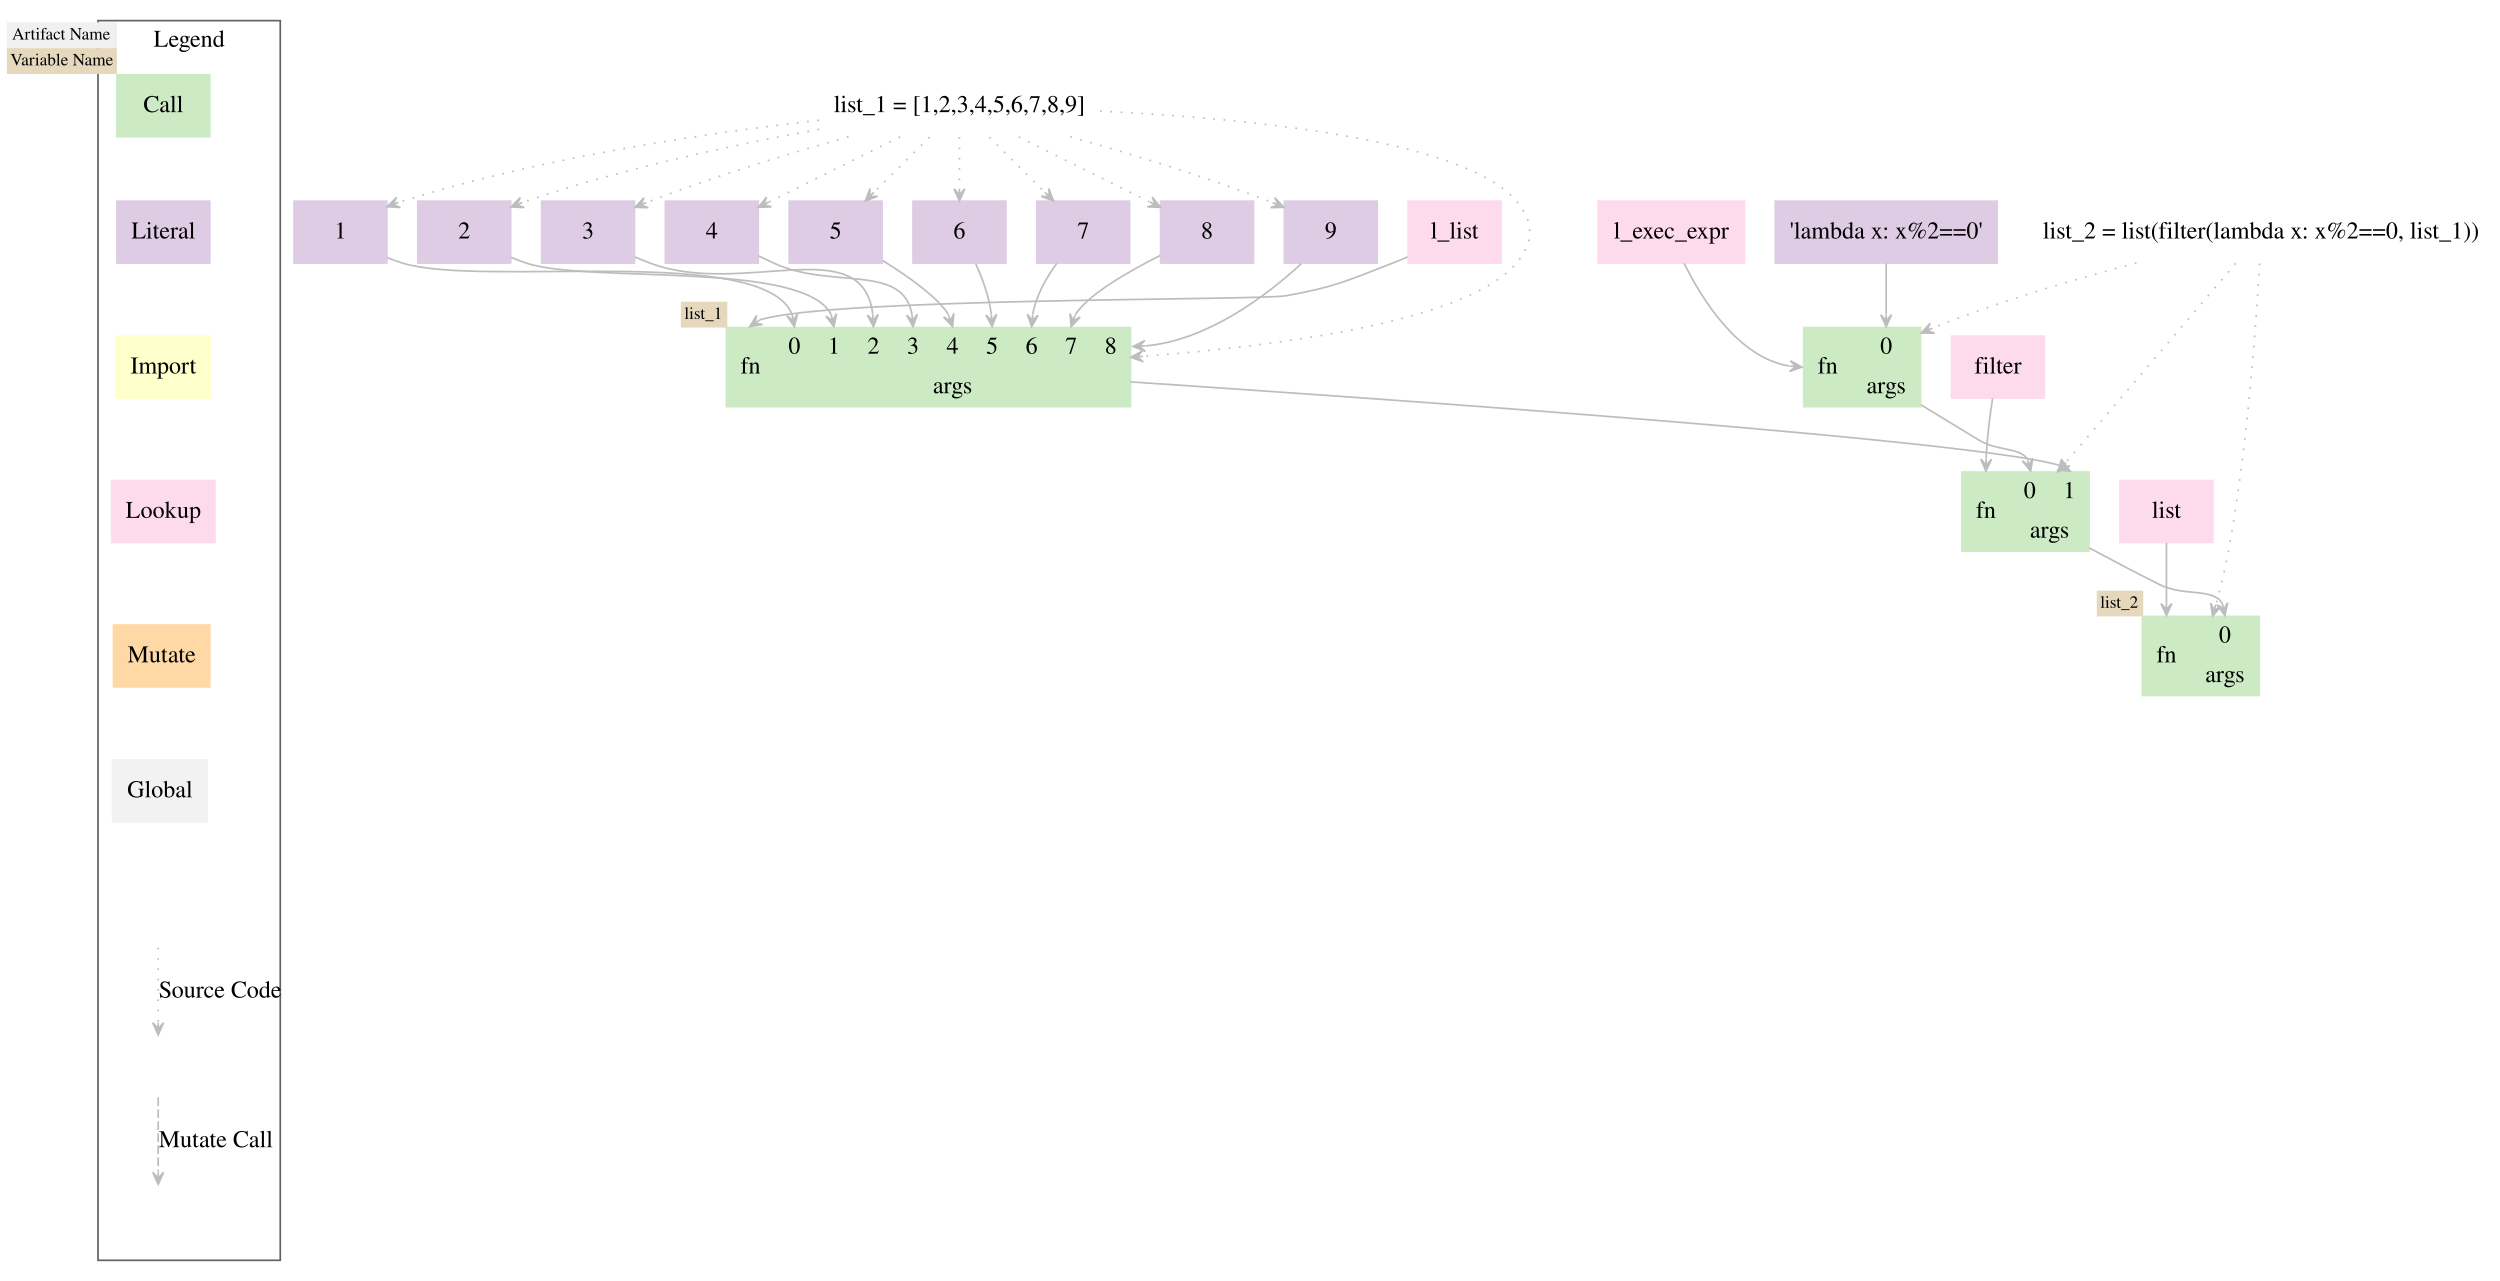
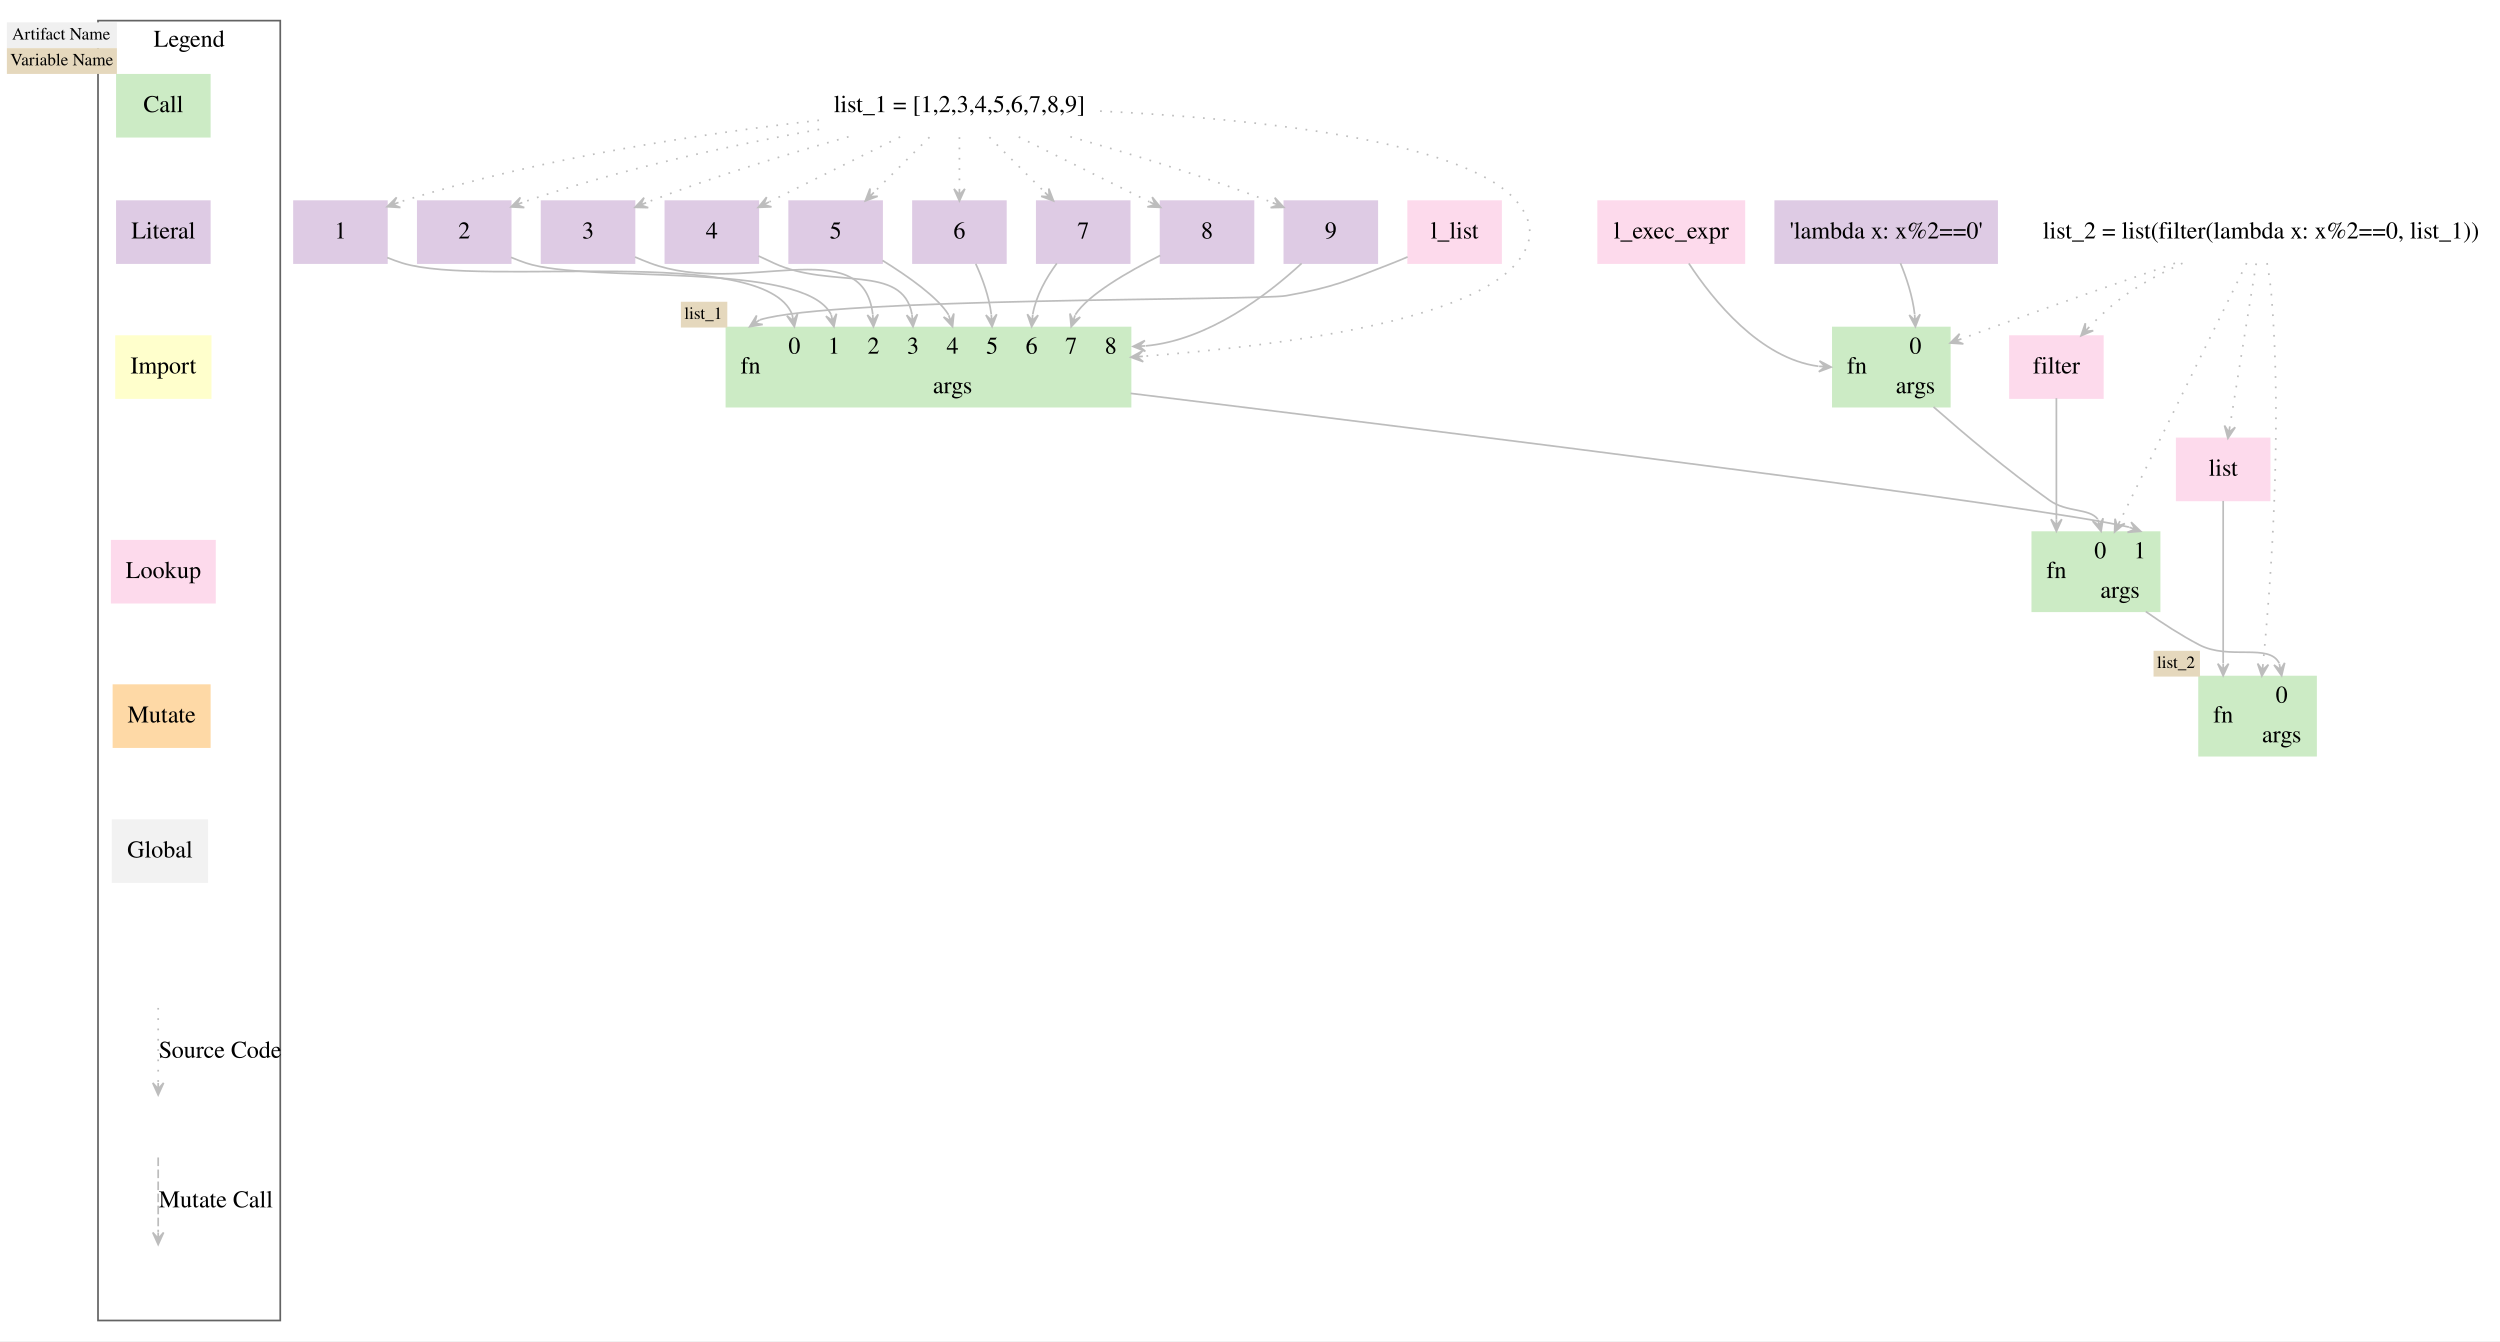
- <svg xmlns="http://www.w3.org/2000/svg" width="1454pt" height="745pt" viewBox="0.00 0.00 1454.00 745.00">
-   <g id="graph0" class="graph" transform="scale(1 1) rotate(0) translate(4 741)">
-     <polygon fill="white" stroke="transparent" points="-4,4 -4,-741 1450,-741 1450,4 -4,4" />
+ <svg xmlns="http://www.w3.org/2000/svg" width="1454pt" height="780pt" viewBox="0.00 0.00 1454.00 780.00">
+   <g id="graph0" class="graph" transform="scale(1 1) rotate(0) translate(4 776)">
+     <polygon fill="white" stroke="transparent" points="-4,4 -4,-776 1450,-776 1450,4 -4,4" />
    <g id="clust1" class="cluster">
-       <polygon fill="none" stroke="#636363" points="53,-8 53,-729 159,-729 159,-8 53,-8" />
-       <text text-anchor="middle" x="106" y="-713.8" font-family="Times,serif" font-size="14.00">Legend</text>
+       <polygon fill="none" stroke="#636363" points="53,-8 53,-764 159,-764 159,-8 53,-8" />
+       <text text-anchor="middle" x="106" y="-748.8" font-family="Times,serif" font-size="14.00">Legend</text>
    </g>
    <g id="node1" class="node">
-       <polygon fill="#ccebc5" stroke="#ccebc5" points="64,-661.5 64,-697.5 118,-697.5 118,-661.5 64,-661.5" />
-       <text text-anchor="middle" x="91" y="-675.8" font-family="Times,serif" font-size="14.00">Call</text>
-       <polygon fill="#f0f0f0" stroke="transparent" points="0,-713 0,-728 64,-728 64,-713 0,-713" />
-       <text text-anchor="start" x="3" y="-718" font-family="Times,serif" font-size="10.00">Artifact Name</text>
-       <polygon fill="#e5d8bd" stroke="transparent" points="0,-698 0,-713 64,-713 64,-698 0,-698" />
-       <text text-anchor="start" x="2" y="-703" font-family="Times,serif" font-size="10.00">Variable Name</text>
+       <polygon fill="#ccebc5" stroke="#ccebc5" points="64,-696.5 64,-732.5 118,-732.5 118,-696.5 64,-696.5" />
+       <text text-anchor="middle" x="91" y="-710.8" font-family="Times,serif" font-size="14.00">Call</text>
+       <polygon fill="#f0f0f0" stroke="transparent" points="0,-748 0,-763 64,-763 64,-748 0,-748" />
+       <text text-anchor="start" x="3" y="-753" font-family="Times,serif" font-size="10.00">Artifact Name</text>
+       <polygon fill="#e5d8bd" stroke="transparent" points="0,-733 0,-748 64,-748 64,-733 0,-733" />
+       <text text-anchor="start" x="2" y="-738" font-family="Times,serif" font-size="10.00">Variable Name</text>
    </g>
    <g id="node2" class="node">
-       <polygon fill="#decbe4" stroke="#decbe4" points="118,-624 64,-624 64,-588 118,-588 118,-624" />
-       <text text-anchor="middle" x="91" y="-602.3" font-family="Times,serif" font-size="14.00">Literal</text>
+       <polygon fill="#decbe4" stroke="#decbe4" points="118,-659 64,-659 64,-623 118,-623 118,-659" />
+       <text text-anchor="middle" x="91" y="-637.3" font-family="Times,serif" font-size="14.00">Literal</text>
    </g>
    <g id="node3" class="node">
-       <polygon fill="#ffffcc" stroke="#ffffcc" points="118.5,-545.5 63.5,-545.5 63.5,-509.5 118.5,-509.5 118.5,-545.5" />
-       <text text-anchor="middle" x="91" y="-523.8" font-family="Times,serif" font-size="14.00">Import</text>
+       <polygon fill="#ffffcc" stroke="#ffffcc" points="118.5,-580.5 63.5,-580.5 63.5,-544.5 118.5,-544.5 118.5,-580.5" />
+       <text text-anchor="middle" x="91" y="-558.8" font-family="Times,serif" font-size="14.00">Import</text>
    </g>
    <g id="node4" class="node">
      <polygon fill="#fddaec" stroke="#fddaec" points="121,-461.5 61,-461.5 61,-425.5 121,-425.5 121,-461.5" />
      <text text-anchor="middle" x="91" y="-439.8" font-family="Times,serif" font-size="14.00">Lookup</text>
    </g>
    <g id="node5" class="node">
      <polygon fill="#fed9a6" stroke="#fed9a6" points="62,-341.5 62,-377.5 118,-377.5 118,-341.5 62,-341.5" />
      <text text-anchor="middle" x="90" y="-355.8" font-family="Times,serif" font-size="14.00">Mutate</text>
    </g>
    <g id="node6" class="node">
      <polygon fill="#f2f2f2" stroke="#f2f2f2" points="116.5,-299 61.5,-299 61.5,-263 116.5,-263 116.5,-299" />
      <text text-anchor="middle" x="89" y="-277.3" font-family="Times,serif" font-size="14.00">Global</text>
    </g>
    <g id="edge7" class="edge">
      <path fill="none" stroke="#bdbdbd" stroke-dasharray="1,5" d="M88,-189.8C88,-177.36 88,-160.36 88,-146.5" />
      <polygon fill="#bdbdbd" stroke="#bdbdbd" points="88,-139.18 91.15,-146.18 88,-142.68 88,-146.18 88,-146.18 88,-146.18 88,-142.68 84.85,-146.18 88,-139.18 88,-139.18" />
      <text text-anchor="middle" x="124" y="-160.8" font-family="Times,serif" font-size="14.00">Source Code</text>
    </g>
    <g id="edge8" class="edge">
      <path fill="none" stroke="#bdbdbd" stroke-dasharray="5,2" d="M88,-102.8C88,-90.36 88,-73.36 88,-59.5" />
      <polygon fill="#bdbdbd" stroke="#bdbdbd" points="88,-52.18 91.15,-59.18 88,-55.68 88,-59.18 88,-59.18 88,-59.18 88,-55.68 84.85,-59.18 88,-52.18 88,-52.18" />
      <text text-anchor="middle" x="121.5" y="-73.8" font-family="Times,serif" font-size="14.00">Mutate Call</text>
    </g>
    <g id="node10" class="node">
-       <polygon fill="#decbe4" stroke="#decbe4" points="221,-624 167,-624 167,-588 221,-588 221,-624" />
-       <text text-anchor="middle" x="194" y="-602.3" font-family="Times,serif" font-size="14.00">1</text>
+       <polygon fill="#decbe4" stroke="#decbe4" points="221,-659 167,-659 167,-623 221,-623 221,-659" />
+       <text text-anchor="middle" x="194" y="-637.3" font-family="Times,serif" font-size="14.00">1</text>
    </g>
    <g id="node20" class="node">
-       <polygon fill="#ccebc5" stroke="#ccebc5" points="418.5,-504.5 418.5,-550.5 653.5,-550.5 653.5,-504.5 418.5,-504.5" />
-       <text text-anchor="middle" x="432.5" y="-523.8" font-family="Times,serif" font-size="14.00">fn</text>
-       <polyline fill="none" stroke="#ccebc5" points="446.5,-504.5 446.5,-550.5 " />
-       <text text-anchor="middle" x="458" y="-535.3" font-family="Times,serif" font-size="14.00">0</text>
-       <polyline fill="none" stroke="#ccebc5" points="469.5,-527.5 469.5,-550.5 " />
-       <text text-anchor="middle" x="481" y="-535.3" font-family="Times,serif" font-size="14.00">1</text>
-       <polyline fill="none" stroke="#ccebc5" points="492.5,-527.5 492.5,-550.5 " />
-       <text text-anchor="middle" x="504" y="-535.3" font-family="Times,serif" font-size="14.00">2</text>
-       <polyline fill="none" stroke="#ccebc5" points="515.5,-527.5 515.5,-550.5 " />
-       <text text-anchor="middle" x="527" y="-535.3" font-family="Times,serif" font-size="14.00">3</text>
-       <polyline fill="none" stroke="#ccebc5" points="538.5,-527.5 538.5,-550.5 " />
-       <text text-anchor="middle" x="550" y="-535.3" font-family="Times,serif" font-size="14.00">4</text>
-       <polyline fill="none" stroke="#ccebc5" points="561.5,-527.5 561.5,-550.5 " />
-       <text text-anchor="middle" x="573" y="-535.3" font-family="Times,serif" font-size="14.00">5</text>
-       <polyline fill="none" stroke="#ccebc5" points="584.5,-527.5 584.5,-550.5 " />
-       <text text-anchor="middle" x="596" y="-535.3" font-family="Times,serif" font-size="14.00">6</text>
-       <polyline fill="none" stroke="#ccebc5" points="607.5,-527.5 607.5,-550.5 " />
-       <text text-anchor="middle" x="619" y="-535.3" font-family="Times,serif" font-size="14.00">7</text>
-       <polyline fill="none" stroke="#ccebc5" points="630.5,-527.5 630.5,-550.5 " />
-       <text text-anchor="middle" x="642" y="-535.3" font-family="Times,serif" font-size="14.00">8</text>
-       <polyline fill="none" stroke="#ccebc5" points="446.5,-527.5 653.5,-527.5 " />
-       <text text-anchor="middle" x="550" y="-512.3" font-family="Times,serif" font-size="14.00">args</text>
-       <polygon fill="#e5d8bd" stroke="transparent" points="392,-550.5 392,-565.5 419,-565.5 419,-550.5 392,-550.5" />
-       <text text-anchor="start" x="394" y="-555.5" font-family="Times,serif" font-size="10.00">list_1</text>
+       <polygon fill="#ccebc5" stroke="#ccebc5" points="418.5,-539.5 418.5,-585.5 653.5,-585.5 653.5,-539.5 418.5,-539.5" />
+       <text text-anchor="middle" x="432.5" y="-558.8" font-family="Times,serif" font-size="14.00">fn</text>
+       <polyline fill="none" stroke="#ccebc5" points="446.5,-539.5 446.5,-585.5 " />
+       <text text-anchor="middle" x="458" y="-570.3" font-family="Times,serif" font-size="14.00">0</text>
+       <polyline fill="none" stroke="#ccebc5" points="469.5,-562.5 469.5,-585.5 " />
+       <text text-anchor="middle" x="481" y="-570.3" font-family="Times,serif" font-size="14.00">1</text>
+       <polyline fill="none" stroke="#ccebc5" points="492.5,-562.5 492.5,-585.5 " />
+       <text text-anchor="middle" x="504" y="-570.3" font-family="Times,serif" font-size="14.00">2</text>
+       <polyline fill="none" stroke="#ccebc5" points="515.5,-562.5 515.5,-585.5 " />
+       <text text-anchor="middle" x="527" y="-570.3" font-family="Times,serif" font-size="14.00">3</text>
+       <polyline fill="none" stroke="#ccebc5" points="538.5,-562.5 538.5,-585.5 " />
+       <text text-anchor="middle" x="550" y="-570.3" font-family="Times,serif" font-size="14.00">4</text>
+       <polyline fill="none" stroke="#ccebc5" points="561.5,-562.5 561.5,-585.5 " />
+       <text text-anchor="middle" x="573" y="-570.3" font-family="Times,serif" font-size="14.00">5</text>
+       <polyline fill="none" stroke="#ccebc5" points="584.5,-562.5 584.5,-585.5 " />
+       <text text-anchor="middle" x="596" y="-570.3" font-family="Times,serif" font-size="14.00">6</text>
+       <polyline fill="none" stroke="#ccebc5" points="607.5,-562.5 607.5,-585.5 " />
+       <text text-anchor="middle" x="619" y="-570.3" font-family="Times,serif" font-size="14.00">7</text>
+       <polyline fill="none" stroke="#ccebc5" points="630.5,-562.5 630.5,-585.5 " />
+       <text text-anchor="middle" x="642" y="-570.3" font-family="Times,serif" font-size="14.00">8</text>
+       <polyline fill="none" stroke="#ccebc5" points="446.5,-562.5 653.5,-562.5 " />
+       <text text-anchor="middle" x="550" y="-547.3" font-family="Times,serif" font-size="14.00">args</text>
+       <polygon fill="#e5d8bd" stroke="transparent" points="392,-585.5 392,-600.5 419,-600.5 419,-585.5 392,-585.5" />
+       <text text-anchor="start" x="394" y="-590.5" font-family="Times,serif" font-size="10.00">list_1</text>
    </g>
    <g id="edge10" class="edge">
-       <path fill="none" stroke="#bdbdbd" d="M221.2,-591.19C224.13,-590 227.1,-588.9 230,-588 276.63,-573.52 440.83,-599.55 456.76,-557.96" />
-       <polygon fill="#bdbdbd" stroke="#bdbdbd" points="458,-551 459.87,-558.45 457.38,-554.45 456.77,-557.89 456.77,-557.89 456.77,-557.89 457.38,-554.45 453.67,-557.34 458,-551 458,-551" />
+       <path fill="none" stroke="#bdbdbd" d="M221.2,-626.19C224.13,-625 227.1,-623.9 230,-623 276.63,-608.52 440.83,-634.55 456.76,-592.96" />
+       <polygon fill="#bdbdbd" stroke="#bdbdbd" points="458,-586 459.87,-593.45 457.38,-589.45 456.77,-592.89 456.77,-592.89 456.77,-592.89 457.38,-589.45 453.67,-592.34 458,-586 458,-586" />
    </g>
    <g id="node11" class="node">
-       <polygon fill="#decbe4" stroke="#decbe4" points="293,-624 239,-624 239,-588 293,-588 293,-624" />
-       <text text-anchor="middle" x="266" y="-602.3" font-family="Times,serif" font-size="14.00">2</text>
+       <polygon fill="#decbe4" stroke="#decbe4" points="293,-659 239,-659 239,-623 293,-623 293,-659" />
+       <text text-anchor="middle" x="266" y="-637.3" font-family="Times,serif" font-size="14.00">2</text>
    </g>
    <g id="edge11" class="edge">
-       <path fill="none" stroke="#bdbdbd" d="M293.24,-591.32C296.16,-590.1 299.12,-588.96 302,-588 338.12,-575.93 463.84,-589.67 479.41,-557.97" />
-       <polygon fill="#bdbdbd" stroke="#bdbdbd" points="481,-551 482.52,-558.52 480.22,-554.41 479.45,-557.83 479.45,-557.83 479.45,-557.83 480.22,-554.41 476.37,-557.13 481,-551 481,-551" />
+       <path fill="none" stroke="#bdbdbd" d="M293.24,-626.32C296.16,-625.1 299.12,-623.96 302,-623 338.12,-610.93 463.84,-624.67 479.41,-592.97" />
+       <polygon fill="#bdbdbd" stroke="#bdbdbd" points="481,-586 482.52,-593.52 480.22,-589.41 479.45,-592.83 479.45,-592.83 479.45,-592.83 480.22,-589.41 476.37,-592.13 481,-586 481,-586" />
    </g>
    <g id="node12" class="node">
-       <polygon fill="#decbe4" stroke="#decbe4" points="365,-624 311,-624 311,-588 365,-588 365,-624" />
-       <text text-anchor="middle" x="338" y="-602.3" font-family="Times,serif" font-size="14.00">3</text>
+       <polygon fill="#decbe4" stroke="#decbe4" points="365,-659 311,-659 311,-623 365,-623 365,-659" />
+       <text text-anchor="middle" x="338" y="-637.3" font-family="Times,serif" font-size="14.00">3</text>
    </g>
    <g id="edge12" class="edge">
-       <path fill="none" stroke="#bdbdbd" d="M365.32,-591.53C368.22,-590.27 371.15,-589.07 374,-588 427.82,-567.79 497.69,-607.4 503.6,-558.18" />
-       <polygon fill="#bdbdbd" stroke="#bdbdbd" points="504,-551 506.75,-558.16 503.8,-554.49 503.61,-557.99 503.61,-557.99 503.61,-557.99 503.8,-554.49 500.46,-557.81 504,-551 504,-551" />
+       <path fill="none" stroke="#bdbdbd" d="M365.32,-626.53C368.22,-625.27 371.15,-624.07 374,-623 427.82,-602.79 497.69,-642.4 503.6,-593.18" />
+       <polygon fill="#bdbdbd" stroke="#bdbdbd" points="504,-586 506.75,-593.16 503.8,-589.49 503.61,-592.99 503.61,-592.99 503.61,-592.99 503.8,-589.49 500.46,-592.81 504,-586 504,-586" />
    </g>
    <g id="node13" class="node">
-       <polygon fill="#decbe4" stroke="#decbe4" points="437,-624 383,-624 383,-588 437,-588 437,-624" />
-       <text text-anchor="middle" x="410" y="-602.3" font-family="Times,serif" font-size="14.00">4</text>
+       <polygon fill="#decbe4" stroke="#decbe4" points="437,-659 383,-659 383,-623 437,-623 437,-659" />
+       <text text-anchor="middle" x="410" y="-637.3" font-family="Times,serif" font-size="14.00">4</text>
    </g>
    <g id="edge13" class="edge">
-       <path fill="none" stroke="#bdbdbd" d="M437.11,-592.15C440.11,-590.75 443.12,-589.34 446,-588 479.51,-572.43 521.05,-588.18 526.42,-558.13" />
-       <polygon fill="#bdbdbd" stroke="#bdbdbd" points="527,-551 529.57,-558.23 526.72,-554.49 526.43,-557.98 526.43,-557.98 526.43,-557.98 526.72,-554.49 523.29,-557.72 527,-551 527,-551" />
+       <path fill="none" stroke="#bdbdbd" d="M437.11,-627.15C440.11,-625.75 443.12,-624.34 446,-623 479.51,-607.43 521.05,-623.18 526.42,-593.13" />
+       <polygon fill="#bdbdbd" stroke="#bdbdbd" points="527,-586 529.57,-593.23 526.72,-589.49 526.43,-592.98 526.43,-592.98 526.43,-592.98 526.72,-589.49 523.29,-592.72 527,-586 527,-586" />
    </g>
    <g id="node14" class="node">
-       <polygon fill="#decbe4" stroke="#decbe4" points="509,-624 455,-624 455,-588 509,-588 509,-624" />
-       <text text-anchor="middle" x="482" y="-602.3" font-family="Times,serif" font-size="14.00">5</text>
+       <polygon fill="#decbe4" stroke="#decbe4" points="509,-659 455,-659 455,-623 509,-623 509,-659" />
+       <text text-anchor="middle" x="482" y="-637.3" font-family="Times,serif" font-size="14.00">5</text>
    </g>
    <g id="edge14" class="edge">
-       <path fill="none" stroke="#bdbdbd" d="M509.27,-589.51C524.49,-580.09 541.59,-567.97 547.69,-557.9" />
-       <polygon fill="#bdbdbd" stroke="#bdbdbd" points="550,-551 550.76,-558.64 548.89,-554.32 547.78,-557.64 547.78,-557.64 547.78,-557.64 548.89,-554.32 544.79,-556.64 550,-551 550,-551" />
+       <path fill="none" stroke="#bdbdbd" d="M509.27,-624.51C524.49,-615.09 541.59,-602.97 547.69,-592.9" />
+       <polygon fill="#bdbdbd" stroke="#bdbdbd" points="550,-586 550.76,-593.64 548.89,-589.32 547.78,-592.64 547.78,-592.64 547.78,-592.64 548.89,-589.32 544.79,-591.64 550,-586 550,-586" />
    </g>
    <g id="node15" class="node">
-       <polygon fill="#decbe4" stroke="#decbe4" points="581,-624 527,-624 527,-588 581,-588 581,-624" />
-       <text text-anchor="middle" x="554" y="-602.3" font-family="Times,serif" font-size="14.00">6</text>
+       <polygon fill="#decbe4" stroke="#decbe4" points="581,-659 527,-659 527,-623 581,-623 581,-659" />
+       <text text-anchor="middle" x="554" y="-637.3" font-family="Times,serif" font-size="14.00">6</text>
    </g>
    <g id="edge15" class="edge">
-       <path fill="none" stroke="#bdbdbd" d="M563.5,-587.54C567.36,-579.16 571.22,-568.67 572.53,-558.21" />
-       <polygon fill="#bdbdbd" stroke="#bdbdbd" points="573,-551 575.69,-558.19 572.77,-554.49 572.54,-557.99 572.54,-557.99 572.54,-557.99 572.77,-554.49 569.4,-557.78 573,-551 573,-551" />
+       <path fill="none" stroke="#bdbdbd" d="M563.5,-622.54C567.36,-614.16 571.22,-603.67 572.53,-593.21" />
+       <polygon fill="#bdbdbd" stroke="#bdbdbd" points="573,-586 575.69,-593.19 572.77,-589.49 572.54,-592.99 572.54,-592.99 572.54,-592.99 572.77,-589.49 569.4,-592.78 573,-586 573,-586" />
    </g>
    <g id="node16" class="node">
-       <polygon fill="#decbe4" stroke="#decbe4" points="653,-624 599,-624 599,-588 653,-588 653,-624" />
-       <text text-anchor="middle" x="626" y="-602.3" font-family="Times,serif" font-size="14.00">7</text>
+       <polygon fill="#decbe4" stroke="#decbe4" points="653,-659 599,-659 599,-623 653,-623 653,-659" />
+       <text text-anchor="middle" x="626" y="-637.3" font-family="Times,serif" font-size="14.00">7</text>
    </g>
    <g id="edge16" class="edge">
-       <path fill="none" stroke="#bdbdbd" d="M610.65,-587.82C604.59,-579.61 598.62,-569.18 596.66,-558.25" />
-       <polygon fill="#bdbdbd" stroke="#bdbdbd" points="596,-551 599.77,-557.68 596.32,-554.49 596.64,-557.97 596.64,-557.97 596.64,-557.97 596.32,-554.49 593.5,-558.26 596,-551 596,-551" />
+       <path fill="none" stroke="#bdbdbd" d="M610.65,-622.82C604.59,-614.61 598.62,-604.18 596.66,-593.25" />
+       <polygon fill="#bdbdbd" stroke="#bdbdbd" points="596,-586 599.77,-592.68 596.32,-589.49 596.64,-592.97 596.64,-592.97 596.64,-592.97 596.32,-589.49 593.5,-593.26 596,-586 596,-586" />
    </g>
    <g id="node17" class="node">
-       <polygon fill="#decbe4" stroke="#decbe4" points="725,-624 671,-624 671,-588 725,-588 725,-624" />
-       <text text-anchor="middle" x="698" y="-602.3" font-family="Times,serif" font-size="14.00">8</text>
+       <polygon fill="#decbe4" stroke="#decbe4" points="725,-659 671,-659 671,-623 725,-623 725,-659" />
+       <text text-anchor="middle" x="698" y="-637.3" font-family="Times,serif" font-size="14.00">8</text>
    </g>
    <g id="edge17" class="edge">
-       <path fill="none" stroke="#bdbdbd" d="M670.81,-592.43C651.89,-582.93 628.77,-569.58 621.39,-557.96" />
-       <polygon fill="#bdbdbd" stroke="#bdbdbd" points="619,-551 624.25,-556.6 620.14,-554.31 621.27,-557.62 621.27,-557.62 621.27,-557.62 620.14,-554.31 618.29,-558.64 619,-551 619,-551" />
+       <path fill="none" stroke="#bdbdbd" d="M670.81,-627.43C651.89,-617.93 628.77,-604.58 621.39,-592.96" />
+       <polygon fill="#bdbdbd" stroke="#bdbdbd" points="619,-586 624.25,-591.6 620.14,-589.31 621.27,-592.62 621.27,-592.62 621.27,-592.62 620.14,-589.31 618.29,-593.64 619,-586 619,-586" />
    </g>
    <g id="node18" class="node">
-       <polygon fill="#decbe4" stroke="#decbe4" points="797,-624 743,-624 743,-588 797,-588 797,-624" />
-       <text text-anchor="middle" x="770" y="-602.3" font-family="Times,serif" font-size="14.00">9</text>
+       <polygon fill="#decbe4" stroke="#decbe4" points="797,-659 743,-659 743,-623 797,-623 797,-659" />
+       <text text-anchor="middle" x="770" y="-637.3" font-family="Times,serif" font-size="14.00">9</text>
    </g>
    <g id="edge18" class="edge">
-       <path fill="none" stroke="#bdbdbd" d="M753.01,-587.79C733.27,-569.6 698.73,-543.07 662.31,-539.83" />
-       <polygon fill="#bdbdbd" stroke="#bdbdbd" points="655,-539.5 662.13,-536.67 658.5,-539.66 661.99,-539.82 661.99,-539.82 661.99,-539.82 658.5,-539.66 661.85,-542.96 655,-539.5 655,-539.5" />
+       <path fill="none" stroke="#bdbdbd" d="M753.01,-622.79C733.27,-604.6 698.73,-578.07 662.31,-574.83" />
+       <polygon fill="#bdbdbd" stroke="#bdbdbd" points="655,-574.5 662.13,-571.67 658.5,-574.66 661.99,-574.82 661.99,-574.82 661.99,-574.82 658.5,-574.66 661.85,-577.96 655,-574.5 655,-574.5" />
    </g>
    <g id="node19" class="node">
-       <polygon fill="#fddaec" stroke="#fddaec" points="869,-624 815,-624 815,-588 869,-588 869,-624" />
-       <text text-anchor="middle" x="842" y="-602.3" font-family="Times,serif" font-size="14.00">l_list</text>
+       <polygon fill="#fddaec" stroke="#fddaec" points="869,-659 815,-659 815,-623 869,-623 869,-659" />
+       <text text-anchor="middle" x="842" y="-637.3" font-family="Times,serif" font-size="14.00">l_list</text>
    </g>
    <g id="edge9" class="edge">
-       <path fill="none" stroke="#bdbdbd" d="M814.66,-591.59C811.76,-590.32 808.84,-589.1 806,-588 779.12,-577.6 772.37,-574.09 744,-569 728.35,-566.19 479.58,-567.99 437.9,-554.97" />
-       <polygon fill="#bdbdbd" stroke="#bdbdbd" points="432,-551 439.57,-552.29 434.9,-552.95 437.81,-554.91 437.81,-554.91 437.81,-554.91 434.9,-552.95 436.05,-557.52 432,-551 432,-551" />
+       <path fill="none" stroke="#bdbdbd" d="M814.66,-626.59C811.76,-625.32 808.84,-624.1 806,-623 779.12,-612.6 772.37,-609.09 744,-604 728.35,-601.19 479.58,-602.99 437.9,-589.97" />
+       <polygon fill="#bdbdbd" stroke="#bdbdbd" points="432,-586 439.57,-587.29 434.9,-587.95 437.81,-589.91 437.81,-589.91 437.81,-589.91 434.9,-587.95 436.05,-592.52 432,-586 432,-586" />
    </g>
    <g id="node25" class="node">
-       <polygon fill="#ccebc5" stroke="#ccebc5" points="1137,-420.5 1137,-466.5 1211,-466.5 1211,-420.5 1137,-420.5" />
-       <text text-anchor="middle" x="1151" y="-439.8" font-family="Times,serif" font-size="14.00">fn</text>
-       <polyline fill="none" stroke="#ccebc5" points="1165,-420.5 1165,-466.5 " />
-       <text text-anchor="middle" x="1176.5" y="-451.3" font-family="Times,serif" font-size="14.00">0</text>
-       <polyline fill="none" stroke="#ccebc5" points="1188,-443.5 1188,-466.5 " />
-       <text text-anchor="middle" x="1199.5" y="-451.3" font-family="Times,serif" font-size="14.00">1</text>
-       <polyline fill="none" stroke="#ccebc5" points="1165,-443.5 1211,-443.5 " />
-       <text text-anchor="middle" x="1188" y="-428.3" font-family="Times,serif" font-size="14.00">args</text>
+       <polygon fill="#ccebc5" stroke="#ccebc5" points="1178,-420.5 1178,-466.5 1252,-466.5 1252,-420.5 1178,-420.5" />
+       <text text-anchor="middle" x="1192" y="-439.8" font-family="Times,serif" font-size="14.00">fn</text>
+       <polyline fill="none" stroke="#ccebc5" points="1206,-420.5 1206,-466.5 " />
+       <text text-anchor="middle" x="1217.5" y="-451.3" font-family="Times,serif" font-size="14.00">0</text>
+       <polyline fill="none" stroke="#ccebc5" points="1229,-443.5 1229,-466.5 " />
+       <text text-anchor="middle" x="1240.5" y="-451.3" font-family="Times,serif" font-size="14.00">1</text>
+       <polyline fill="none" stroke="#ccebc5" points="1206,-443.5 1252,-443.5 " />
+       <text text-anchor="middle" x="1229" y="-428.3" font-family="Times,serif" font-size="14.00">args</text>
    </g>
    <g id="edge23" class="edge">
-       <path fill="none" stroke="#bdbdbd" d="M653.56,-518.89C829.38,-507.14 1145.43,-484.47 1193.73,-470.39" />
-       <polygon fill="#bdbdbd" stroke="#bdbdbd" points="1200,-467 1195.34,-473.1 1196.92,-468.66 1193.84,-470.33 1193.84,-470.33 1193.84,-470.33 1196.92,-468.66 1192.34,-467.56 1200,-467 1200,-467" />
+       <path fill="none" stroke="#bdbdbd" d="M653.6,-547.21C838.52,-524.56 1181.7,-481.72 1234.19,-469.44" />
+       <polygon fill="#bdbdbd" stroke="#bdbdbd" points="1241,-467 1235.47,-472.32 1237.7,-468.18 1234.41,-469.36 1234.41,-469.36 1234.41,-469.36 1237.7,-468.18 1233.35,-466.39 1241,-467 1241,-467" />
    </g>
    <g id="node21" class="node">
-       <polygon fill="#fddaec" stroke="#fddaec" points="1010.5,-624 925.5,-624 925.5,-588 1010.5,-588 1010.5,-624" />
-       <text text-anchor="middle" x="968" y="-602.3" font-family="Times,serif" font-size="14.00">l_exec_expr</text>
+       <polygon fill="#fddaec" stroke="#fddaec" points="1010.5,-659 925.5,-659 925.5,-623 1010.5,-623 1010.5,-659" />
+       <text text-anchor="middle" x="968" y="-637.3" font-family="Times,serif" font-size="14.00">l_exec_expr</text>
    </g>
    <g id="node23" class="node">
-       <polygon fill="#ccebc5" stroke="#ccebc5" points="1045,-504.5 1045,-550.5 1113,-550.5 1113,-504.5 1045,-504.5" />
-       <text text-anchor="middle" x="1059" y="-523.8" font-family="Times,serif" font-size="14.00">fn</text>
-       <polyline fill="none" stroke="#ccebc5" points="1073,-504.5 1073,-550.5 " />
-       <text text-anchor="middle" x="1093" y="-535.3" font-family="Times,serif" font-size="14.00">0</text>
-       <polyline fill="none" stroke="#ccebc5" points="1073,-527.5 1113,-527.5 " />
-       <text text-anchor="middle" x="1093" y="-512.3" font-family="Times,serif" font-size="14.00">args</text>
+       <polygon fill="#ccebc5" stroke="#ccebc5" points="1062,-539.5 1062,-585.5 1130,-585.5 1130,-539.5 1062,-539.5" />
+       <text text-anchor="middle" x="1076" y="-558.8" font-family="Times,serif" font-size="14.00">fn</text>
+       <polyline fill="none" stroke="#ccebc5" points="1090,-539.5 1090,-585.5 " />
+       <text text-anchor="middle" x="1110" y="-570.3" font-family="Times,serif" font-size="14.00">0</text>
+       <polyline fill="none" stroke="#ccebc5" points="1090,-562.5 1130,-562.5 " />
+       <text text-anchor="middle" x="1110" y="-547.3" font-family="Times,serif" font-size="14.00">args</text>
    </g>
    <g id="edge19" class="edge">
-       <path fill="none" stroke="#bdbdbd" d="M975.52,-587.8C985.98,-566.66 1007.02,-532.98 1036.7,-528.1" />
-       <polygon fill="#bdbdbd" stroke="#bdbdbd" points="1044,-527.5 1037.28,-531.21 1040.51,-527.79 1037.02,-528.07 1037.02,-528.07 1037.02,-528.07 1040.51,-527.79 1036.77,-524.93 1044,-527.5 1044,-527.5" />
+       <path fill="none" stroke="#bdbdbd" d="M978.22,-622.8C992.24,-601.48 1019.63,-567.41 1053.64,-562.98" />
+       <polygon fill="#bdbdbd" stroke="#bdbdbd" points="1061,-562.5 1054.22,-566.1 1057.51,-562.73 1054.01,-562.96 1054.01,-562.96 1054.01,-562.96 1057.51,-562.73 1053.81,-559.81 1061,-562.5 1061,-562.5" />
    </g>
    <g id="node22" class="node">
-       <polygon fill="#decbe4" stroke="#decbe4" points="1157.5,-624 1028.5,-624 1028.5,-588 1157.5,-588 1157.5,-624" />
-       <text text-anchor="middle" x="1093" y="-602.3" font-family="Times,serif" font-size="14.00">'lambda x: x%2==0'</text>
+       <polygon fill="#decbe4" stroke="#decbe4" points="1157.5,-659 1028.5,-659 1028.5,-623 1157.5,-623 1157.5,-659" />
+       <text text-anchor="middle" x="1093" y="-637.3" font-family="Times,serif" font-size="14.00">'lambda x: x%2==0'</text>
    </g>
    <g id="edge20" class="edge">
-       <path fill="none" stroke="#bdbdbd" d="M1093,-587.98C1093,-579.34 1093,-568.5 1093,-558.1" />
-       <polygon fill="#bdbdbd" stroke="#bdbdbd" points="1093,-551 1096.15,-558 1093,-554.5 1093,-558 1093,-558 1093,-558 1093,-554.5 1089.85,-558 1093,-551 1093,-551" />
+       <path fill="none" stroke="#bdbdbd" d="M1101.3,-622.92C1104.81,-614.46 1108.36,-603.81 1109.57,-593.26" />
+       <polygon fill="#bdbdbd" stroke="#bdbdbd" points="1110,-586 1112.73,-593.18 1109.79,-589.49 1109.58,-592.99 1109.58,-592.99 1109.58,-592.99 1109.79,-589.49 1106.44,-592.8 1110,-586 1110,-586" />
    </g>
    <g id="edge22" class="edge">
-       <path fill="none" stroke="#bdbdbd" d="M1113.21,-505.55C1124.01,-498.96 1136,-491.66 1147,-485 1157.6,-478.59 1170.36,-480.84 1175.1,-474.15" />
-       <polygon fill="#bdbdbd" stroke="#bdbdbd" points="1177,-467 1178.25,-474.57 1176.1,-470.38 1175.2,-473.77 1175.2,-473.77 1175.2,-473.77 1176.1,-470.38 1172.16,-472.96 1177,-467 1177,-467" />
+       <path fill="none" stroke="#bdbdbd" d="M1120.55,-539.32C1138.63,-523.43 1164.11,-501.95 1188,-485 1198.11,-477.83 1211.16,-480.53 1216.04,-474.06" />
+       <polygon fill="#bdbdbd" stroke="#bdbdbd" points="1218,-467 1219.16,-474.59 1217.06,-470.37 1216.13,-473.74 1216.13,-473.74 1216.13,-473.74 1217.06,-470.37 1213.09,-472.9 1218,-467 1218,-467" />
    </g>
    <g id="node24" class="node">
-       <polygon fill="#fddaec" stroke="#fddaec" points="1185,-545.5 1131,-545.5 1131,-509.5 1185,-509.5 1185,-545.5" />
-       <text text-anchor="middle" x="1158" y="-523.8" font-family="Times,serif" font-size="14.00">filter</text>
+       <polygon fill="#fddaec" stroke="#fddaec" points="1219,-580.5 1165,-580.5 1165,-544.5 1219,-544.5 1219,-580.5" />
+       <text text-anchor="middle" x="1192" y="-558.8" font-family="Times,serif" font-size="14.00">filter</text>
    </g>
    <g id="edge21" class="edge">
-       <path fill="none" stroke="#bdbdbd" d="M1154.91,-509.38C1153.34,-499.47 1151.66,-486.54 1151.15,-474.18" />
-       <polygon fill="#bdbdbd" stroke="#bdbdbd" points="1151,-467 1154.3,-473.93 1151.08,-470.5 1151.15,-474 1151.15,-474 1151.15,-474 1151.08,-470.5 1148,-474.07 1151,-467 1151,-467" />
+       <path fill="none" stroke="#bdbdbd" d="M1192,-544.43C1192,-527.13 1192,-499.38 1192,-474.07" />
+       <polygon fill="#bdbdbd" stroke="#bdbdbd" points="1192,-467 1195.15,-474 1192,-470.5 1192,-474 1192,-474 1192,-474 1192,-470.5 1188.85,-474 1192,-467 1192,-467" />
    </g>
    <g id="node27" class="node">
-       <polygon fill="#ccebc5" stroke="#ccebc5" points="1242,-336.5 1242,-382.5 1310,-382.5 1310,-336.5 1242,-336.5" />
-       <text text-anchor="middle" x="1256" y="-355.8" font-family="Times,serif" font-size="14.00">fn</text>
-       <polyline fill="none" stroke="#ccebc5" points="1270,-336.5 1270,-382.5 " />
-       <text text-anchor="middle" x="1290" y="-367.3" font-family="Times,serif" font-size="14.00">0</text>
-       <polyline fill="none" stroke="#ccebc5" points="1270,-359.5 1310,-359.5 " />
-       <text text-anchor="middle" x="1290" y="-344.3" font-family="Times,serif" font-size="14.00">args</text>
-       <polygon fill="#e5d8bd" stroke="transparent" points="1215.5,-382.5 1215.5,-397.5 1242.5,-397.5 1242.5,-382.5 1215.5,-382.5" />
-       <text text-anchor="start" x="1217.5" y="-387.5" font-family="Times,serif" font-size="10.00">list_2</text>
+       <polygon fill="#ccebc5" stroke="#ccebc5" points="1275,-336.5 1275,-382.5 1343,-382.5 1343,-336.5 1275,-336.5" />
+       <text text-anchor="middle" x="1289" y="-355.8" font-family="Times,serif" font-size="14.00">fn</text>
+       <polyline fill="none" stroke="#ccebc5" points="1303,-336.5 1303,-382.5 " />
+       <text text-anchor="middle" x="1323" y="-367.3" font-family="Times,serif" font-size="14.00">0</text>
+       <polyline fill="none" stroke="#ccebc5" points="1303,-359.5 1343,-359.5 " />
+       <text text-anchor="middle" x="1323" y="-344.3" font-family="Times,serif" font-size="14.00">args</text>
+       <polygon fill="#e5d8bd" stroke="transparent" points="1248.5,-382.5 1248.5,-397.5 1275.5,-397.5 1275.5,-382.5 1248.5,-382.5" />
+       <text text-anchor="start" x="1250.5" y="-387.5" font-family="Times,serif" font-size="10.00">list_2</text>
    </g>
    <g id="edge25" class="edge">
-       <path fill="none" stroke="#bdbdbd" d="M1211.11,-422.3C1223.99,-415.41 1238.57,-407.75 1252,-401 1266.09,-393.92 1283.46,-399.28 1288.54,-389.9" />
-       <polygon fill="#bdbdbd" stroke="#bdbdbd" points="1290,-383 1291.63,-390.5 1289.27,-386.42 1288.55,-389.85 1288.55,-389.85 1288.55,-389.85 1289.27,-386.42 1285.47,-389.2 1290,-383 1290,-383" />
+       <path fill="none" stroke="#bdbdbd" d="M1244,-420.31C1253.56,-413.58 1264.45,-406.52 1275,-401 1292.51,-391.84 1315.75,-402.17 1321.61,-390.21" />
+       <polygon fill="#bdbdbd" stroke="#bdbdbd" points="1323,-383 1324.77,-390.47 1322.34,-386.44 1321.68,-389.87 1321.68,-389.87 1321.68,-389.87 1322.34,-386.44 1318.58,-389.28 1323,-383 1323,-383" />
    </g>
    <g id="node26" class="node">
-       <polygon fill="#fddaec" stroke="#fddaec" points="1283,-461.5 1229,-461.5 1229,-425.5 1283,-425.5 1283,-461.5" />
-       <text text-anchor="middle" x="1256" y="-439.8" font-family="Times,serif" font-size="14.00">list</text>
+       <polygon fill="#fddaec" stroke="#fddaec" points="1316,-521 1262,-521 1262,-485 1316,-485 1316,-521" />
+       <text text-anchor="middle" x="1289" y="-499.3" font-family="Times,serif" font-size="14.00">list</text>
    </g>
    <g id="edge24" class="edge">
-       <path fill="none" stroke="#bdbdbd" d="M1256,-425.32C1256,-415.38 1256,-402.45 1256,-390.14" />
-       <polygon fill="#bdbdbd" stroke="#bdbdbd" points="1256,-383 1259.15,-390 1256,-386.5 1256,-390 1256,-390 1256,-390 1256,-386.5 1252.85,-390 1256,-383 1256,-383" />
+       <path fill="none" stroke="#bdbdbd" d="M1289,-484.66C1289,-463.03 1289,-424.69 1289,-390.28" />
+       <polygon fill="#bdbdbd" stroke="#bdbdbd" points="1289,-383 1292.15,-390 1289,-386.5 1289,-390 1289,-390 1289,-390 1289,-386.5 1285.85,-390 1289,-383 1289,-383" />
    </g>
    <g id="node28" class="node">
-       <text text-anchor="middle" x="554" y="-675.8" font-family="Times,serif" font-size="14.00">list_1 = [1,2,3,4,5,6,7,8,9]</text>
+       <text text-anchor="middle" x="554" y="-710.8" font-family="Times,serif" font-size="14.00">list_1 = [1,2,3,4,5,6,7,8,9]</text>
    </g>
    <g id="edge26" class="edge">
-       <path fill="none" stroke="#bdbdbd" stroke-dasharray="1,5" d="M472.33,-671.04C405.93,-663.48 310.41,-649.22 230,-624 229.27,-623.77 228.54,-623.53 227.81,-623.28" />
-       <polygon fill="#bdbdbd" stroke="#bdbdbd" points="221.2,-620.79 228.87,-620.31 224.48,-622.03 227.76,-623.26 227.76,-623.26 227.76,-623.26 224.48,-622.03 226.64,-626.21 221.2,-620.79 221.2,-620.79" />
+       <path fill="none" stroke="#bdbdbd" stroke-dasharray="1,5" d="M472.33,-706.04C405.93,-698.48 310.41,-684.22 230,-659 229.27,-658.77 228.54,-658.53 227.81,-658.28" />
+       <polygon fill="#bdbdbd" stroke="#bdbdbd" points="221.2,-655.79 228.87,-655.31 224.48,-657.03 227.76,-658.26 227.76,-658.26 227.76,-658.26 224.48,-657.03 226.64,-661.21 221.2,-655.79 221.2,-655.79" />
    </g>
    <g id="edge27" class="edge">
-       <path fill="none" stroke="#bdbdbd" stroke-dasharray="1,5" d="M472.43,-665.73C422.46,-656.72 357.63,-642.88 302,-624 301.28,-623.76 300.56,-623.5 299.83,-623.24" />
-       <polygon fill="#bdbdbd" stroke="#bdbdbd" points="293.25,-620.66 300.92,-620.28 296.51,-621.93 299.77,-623.21 299.77,-623.21 299.77,-623.21 296.51,-621.93 298.62,-626.15 293.25,-620.66 293.25,-620.66" />
+       <path fill="none" stroke="#bdbdbd" stroke-dasharray="1,5" d="M472.43,-700.73C422.46,-691.72 357.63,-677.88 302,-659 301.28,-658.76 300.56,-658.5 299.83,-658.24" />
+       <polygon fill="#bdbdbd" stroke="#bdbdbd" points="293.25,-655.66 300.92,-655.28 296.51,-656.93 299.77,-658.21 299.77,-658.21 299.77,-658.21 296.51,-656.93 298.62,-661.15 293.25,-655.66 293.25,-655.66" />
    </g>
    <g id="edge28" class="edge">
-       <path fill="none" stroke="#bdbdbd" stroke-dasharray="1,5" d="M489.5,-661.46C454.84,-651.68 411.63,-638.49 374,-624 373.29,-623.73 372.58,-623.45 371.86,-623.16" />
-       <polygon fill="#bdbdbd" stroke="#bdbdbd" points="365.34,-620.42 373.01,-620.23 368.56,-621.77 371.79,-623.13 371.79,-623.13 371.79,-623.13 368.56,-621.77 370.57,-626.03 365.34,-620.42 365.34,-620.42" />
+       <path fill="none" stroke="#bdbdbd" stroke-dasharray="1,5" d="M489.5,-696.46C454.84,-686.68 411.63,-673.49 374,-659 373.29,-658.73 372.58,-658.45 371.86,-658.16" />
+       <polygon fill="#bdbdbd" stroke="#bdbdbd" points="365.34,-655.42 373.01,-655.23 368.56,-656.77 371.79,-658.13 371.79,-658.13 371.79,-658.13 368.56,-656.77 370.57,-661.03 365.34,-655.42 365.34,-655.42" />
    </g>
    <g id="edge29" class="edge">
-       <path fill="none" stroke="#bdbdbd" stroke-dasharray="1,5" d="M519.51,-661.37C496.49,-649.94 466.37,-634.99 443.54,-623.66" />
-       <polygon fill="#bdbdbd" stroke="#bdbdbd" points="437.01,-620.41 444.68,-620.7 440.15,-621.97 443.28,-623.53 443.28,-623.53 443.28,-623.53 440.15,-621.97 441.88,-626.35 437.01,-620.41 437.01,-620.41" />
+       <path fill="none" stroke="#bdbdbd" stroke-dasharray="1,5" d="M519.51,-696.37C496.49,-684.94 466.37,-669.99 443.54,-658.66" />
+       <polygon fill="#bdbdbd" stroke="#bdbdbd" points="437.01,-655.41 444.68,-655.7 440.15,-656.97 443.28,-658.53 443.28,-658.53 443.28,-658.53 440.15,-656.97 441.88,-661.35 437.01,-655.41 437.01,-655.41" />
    </g>
    <g id="edge30" class="edge">
-       <path fill="none" stroke="#bdbdbd" stroke-dasharray="1,5" d="M536.57,-661.19C526.93,-651.62 514.84,-639.62 504.5,-629.34" />
-       <polygon fill="#bdbdbd" stroke="#bdbdbd" points="499.27,-624.15 506.46,-626.85 501.75,-626.62 504.24,-629.08 504.24,-629.08 504.24,-629.08 501.75,-626.62 502.02,-631.32 499.27,-624.15 499.27,-624.15" />
+       <path fill="none" stroke="#bdbdbd" stroke-dasharray="1,5" d="M536.57,-696.19C526.93,-686.62 514.84,-674.62 504.5,-664.34" />
+       <polygon fill="#bdbdbd" stroke="#bdbdbd" points="499.27,-659.15 506.46,-661.85 501.75,-661.62 504.24,-664.08 504.24,-664.08 504.24,-664.08 501.75,-661.62 502.02,-666.32 499.27,-659.15 499.27,-659.15" />
    </g>
    <g id="edge31" class="edge">
-       <path fill="none" stroke="#bdbdbd" stroke-dasharray="1,5" d="M554,-661.19C554,-652.23 554,-641.15 554,-631.34" />
-       <polygon fill="#bdbdbd" stroke="#bdbdbd" points="554,-624.15 557.15,-631.15 554,-627.65 554,-631.15 554,-631.15 554,-631.15 554,-627.65 550.85,-631.15 554,-624.15 554,-624.15" />
+       <path fill="none" stroke="#bdbdbd" stroke-dasharray="1,5" d="M554,-696.19C554,-687.23 554,-676.15 554,-666.34" />
+       <polygon fill="#bdbdbd" stroke="#bdbdbd" points="554,-659.15 557.15,-666.15 554,-662.65 554,-666.15 554,-666.15 554,-666.15 554,-662.65 550.85,-666.15 554,-659.15 554,-659.15" />
    </g>
    <g id="edge32" class="edge">
-       <path fill="none" stroke="#bdbdbd" stroke-dasharray="1,5" d="M571.43,-661.19C581.07,-651.62 593.16,-639.62 603.5,-629.34" />
-       <polygon fill="#bdbdbd" stroke="#bdbdbd" points="608.73,-624.15 605.98,-631.32 606.25,-626.62 603.76,-629.08 603.76,-629.08 603.76,-629.08 606.25,-626.62 601.54,-626.85 608.73,-624.15 608.73,-624.15" />
+       <path fill="none" stroke="#bdbdbd" stroke-dasharray="1,5" d="M571.43,-696.19C581.07,-686.62 593.16,-674.62 603.5,-664.34" />
+       <polygon fill="#bdbdbd" stroke="#bdbdbd" points="608.73,-659.15 605.98,-666.32 606.25,-661.62 603.76,-664.08 603.76,-664.08 603.76,-664.08 606.25,-661.62 601.54,-661.85 608.73,-659.15 608.73,-659.15" />
    </g>
    <g id="edge33" class="edge">
-       <path fill="none" stroke="#bdbdbd" stroke-dasharray="1,5" d="M588.49,-661.37C611.51,-649.94 641.63,-634.99 664.46,-623.66" />
-       <polygon fill="#bdbdbd" stroke="#bdbdbd" points="670.99,-620.41 666.12,-626.35 667.85,-621.97 664.72,-623.53 664.72,-623.53 664.72,-623.53 667.85,-621.97 663.32,-620.7 670.99,-620.41 670.99,-620.41" />
+       <path fill="none" stroke="#bdbdbd" stroke-dasharray="1,5" d="M588.49,-696.37C611.51,-684.94 641.63,-669.99 664.46,-658.66" />
+       <polygon fill="#bdbdbd" stroke="#bdbdbd" points="670.99,-655.41 666.12,-661.35 667.85,-656.97 664.72,-658.53 664.72,-658.53 664.72,-658.53 667.85,-656.97 663.32,-655.7 670.99,-655.41 670.99,-655.41" />
    </g>
    <g id="edge34" class="edge">
-       <path fill="none" stroke="#bdbdbd" stroke-dasharray="1,5" d="M618.5,-661.46C653.16,-651.68 696.37,-638.49 734,-624 734.71,-623.73 735.42,-623.45 736.14,-623.16" />
-       <polygon fill="#bdbdbd" stroke="#bdbdbd" points="742.66,-620.42 737.43,-626.03 739.44,-621.77 736.21,-623.13 736.21,-623.13 736.21,-623.13 739.44,-621.77 734.99,-620.23 742.66,-620.42 742.66,-620.42" />
+       <path fill="none" stroke="#bdbdbd" stroke-dasharray="1,5" d="M618.5,-696.46C653.16,-686.68 696.37,-673.49 734,-659 734.71,-658.73 735.42,-658.45 736.14,-658.16" />
+       <polygon fill="#bdbdbd" stroke="#bdbdbd" points="742.66,-655.42 737.43,-661.03 739.44,-656.77 736.21,-658.13 736.21,-658.13 736.21,-658.13 739.44,-656.77 734.99,-655.23 742.66,-655.42 742.66,-655.42" />
    </g>
    <g id="edge35" class="edge">
-       <path fill="none" stroke="#bdbdbd" stroke-dasharray="1,5" d="M635.81,-676.38C721.42,-672.22 847.56,-659.98 878,-624 888.33,-611.78 888.3,-600.24 878,-588 850.27,-555.03 746.83,-540.33 660.9,-533.77" />
-       <polygon fill="#bdbdbd" stroke="#bdbdbd" points="653.7,-533.24 660.91,-530.61 657.19,-533.5 660.68,-533.75 660.68,-533.75 660.68,-533.75 657.19,-533.5 660.45,-536.9 653.7,-533.24 653.7,-533.24" />
+       <path fill="none" stroke="#bdbdbd" stroke-dasharray="1,5" d="M635.81,-711.38C721.42,-707.22 847.56,-694.98 878,-659 888.33,-646.78 888.3,-635.24 878,-623 850.27,-590.03 746.83,-575.33 660.9,-568.77" />
+       <polygon fill="#bdbdbd" stroke="#bdbdbd" points="653.7,-568.24 660.91,-565.61 657.19,-568.5 660.68,-568.75 660.68,-568.75 660.68,-568.75 657.19,-568.5 660.45,-571.9 653.7,-568.24 653.7,-568.24" />
    </g>
    <g id="node29" class="node">
-       <text text-anchor="middle" x="1311" y="-602.3" font-family="Times,serif" font-size="14.00">list_2 = list(filter(lambda x: x%2==0, list_1))</text>
+       <text text-anchor="middle" x="1311" y="-637.3" font-family="Times,serif" font-size="14.00">list_2 = list(filter(lambda x: x%2==0, list_1))</text>
    </g>
    <g id="edge37" class="edge">
-       <path fill="none" stroke="#bdbdbd" stroke-dasharray="1,5" d="M1238.5,-587.99C1202.83,-578.69 1159.55,-566.01 1122,-551 1121.3,-550.72 1120.59,-550.43 1119.88,-550.13" />
-       <polygon fill="#bdbdbd" stroke="#bdbdbd" points="1113.45,-547.3 1121.12,-547.24 1116.65,-548.71 1119.85,-550.12 1119.85,-550.12 1119.85,-550.12 1116.65,-548.71 1118.58,-553 1113.45,-547.3 1113.45,-547.3" />
+       <path fill="none" stroke="#bdbdbd" stroke-dasharray="1,5" d="M1260.98,-622.91C1230.57,-612.43 1190.97,-598.65 1156,-586 1149.85,-583.78 1143.37,-581.39 1137.02,-579.03" />
+       <polygon fill="#bdbdbd" stroke="#bdbdbd" points="1130.22,-576.49 1137.88,-575.99 1133.5,-577.71 1136.77,-578.94 1136.77,-578.94 1136.77,-578.94 1133.5,-577.71 1135.67,-581.89 1130.22,-576.49 1130.22,-576.49" />
    </g>
    <g id="edge38" class="edge">
-       <path fill="none" stroke="#bdbdbd" stroke-dasharray="1,5" d="M1296.34,-587.82C1272.72,-560.15 1226.02,-505.44 1197.65,-472.2" />
-       <polygon fill="#bdbdbd" stroke="#bdbdbd" points="1192.91,-466.66 1199.85,-469.94 1195.19,-469.32 1197.46,-471.98 1197.46,-471.98 1197.46,-471.98 1195.19,-469.32 1195.06,-474.03 1192.91,-466.66 1192.91,-466.66" />
+       <path fill="none" stroke="#bdbdbd" stroke-dasharray="1,5" d="M1265.33,-622.9C1254.31,-617.87 1242.88,-611.85 1233,-605 1225.33,-599.68 1217.87,-592.81 1211.46,-586.19" />
+       <polygon fill="#bdbdbd" stroke="#bdbdbd" points="1206.34,-580.74 1213.42,-583.69 1208.73,-583.29 1211.13,-585.84 1211.13,-585.84 1211.13,-585.84 1208.73,-583.29 1208.83,-588 1206.34,-580.74 1206.34,-580.74" />
    </g>
    <g id="edge39" class="edge">
-       <path fill="none" stroke="#bdbdbd" stroke-dasharray="1,5" d="M1310.16,-587.78C1308.34,-554.93 1303.28,-481.12 1292,-420 1290.14,-409.93 1287.43,-399.06 1284.77,-389.41" />
-       <polygon fill="#bdbdbd" stroke="#bdbdbd" points="1282.86,-382.63 1287.79,-388.51 1283.81,-386 1284.76,-389.36 1284.76,-389.36 1284.76,-389.36 1283.81,-386 1281.73,-390.22 1282.86,-382.63 1282.86,-382.63" />
+       <path fill="none" stroke="#bdbdbd" stroke-dasharray="1,5" d="M1302.65,-622.99C1286.15,-589.4 1249.23,-514.21 1228.97,-472.94" />
+       <polygon fill="#bdbdbd" stroke="#bdbdbd" points="1225.86,-466.62 1231.78,-471.52 1227.41,-469.77 1228.95,-472.91 1228.95,-472.91 1228.95,-472.91 1227.41,-469.77 1226.12,-474.3 1225.86,-466.62 1225.86,-466.62" />
+     </g>
+     <g id="edge40" class="edge">
+       <path fill="none" stroke="#bdbdbd" stroke-dasharray="1,5" d="M1308.21,-622.78C1304.35,-598.86 1297.33,-555.49 1292.93,-528.3" />
+       <polygon fill="#bdbdbd" stroke="#bdbdbd" points="1291.76,-521.08 1295.99,-527.49 1292.32,-524.54 1292.88,-527.99 1292.88,-527.99 1292.88,-527.99 1292.32,-524.54 1289.77,-528.5 1291.76,-521.08 1291.76,-521.08" />
+     </g>
+     <g id="edge41" class="edge">
+       <path fill="none" stroke="#bdbdbd" stroke-dasharray="1,5" d="M1314.51,-622.98C1315.53,-617.29 1316.5,-610.9 1317,-605 1323.6,-527.47 1316.66,-435.69 1312.17,-389.76" />
+       <polygon fill="#bdbdbd" stroke="#bdbdbd" points="1311.48,-382.8 1315.31,-389.45 1311.83,-386.28 1312.17,-389.76 1312.17,-389.76 1312.17,-389.76 1311.83,-386.28 1309.04,-390.07 1311.48,-382.8 1311.48,-382.8" />
    </g>
  </g>
</svg>
